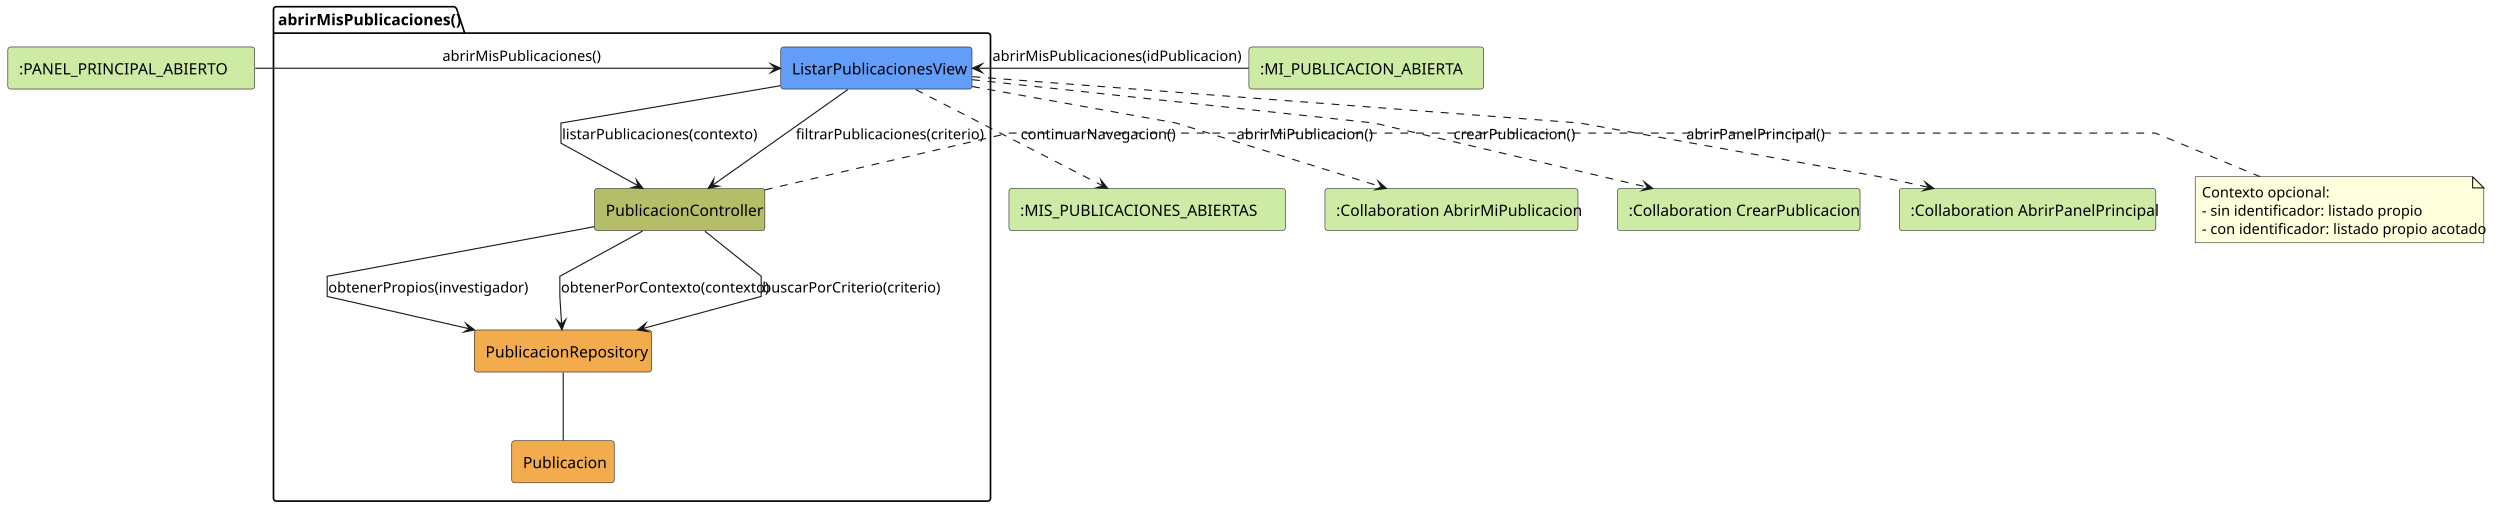
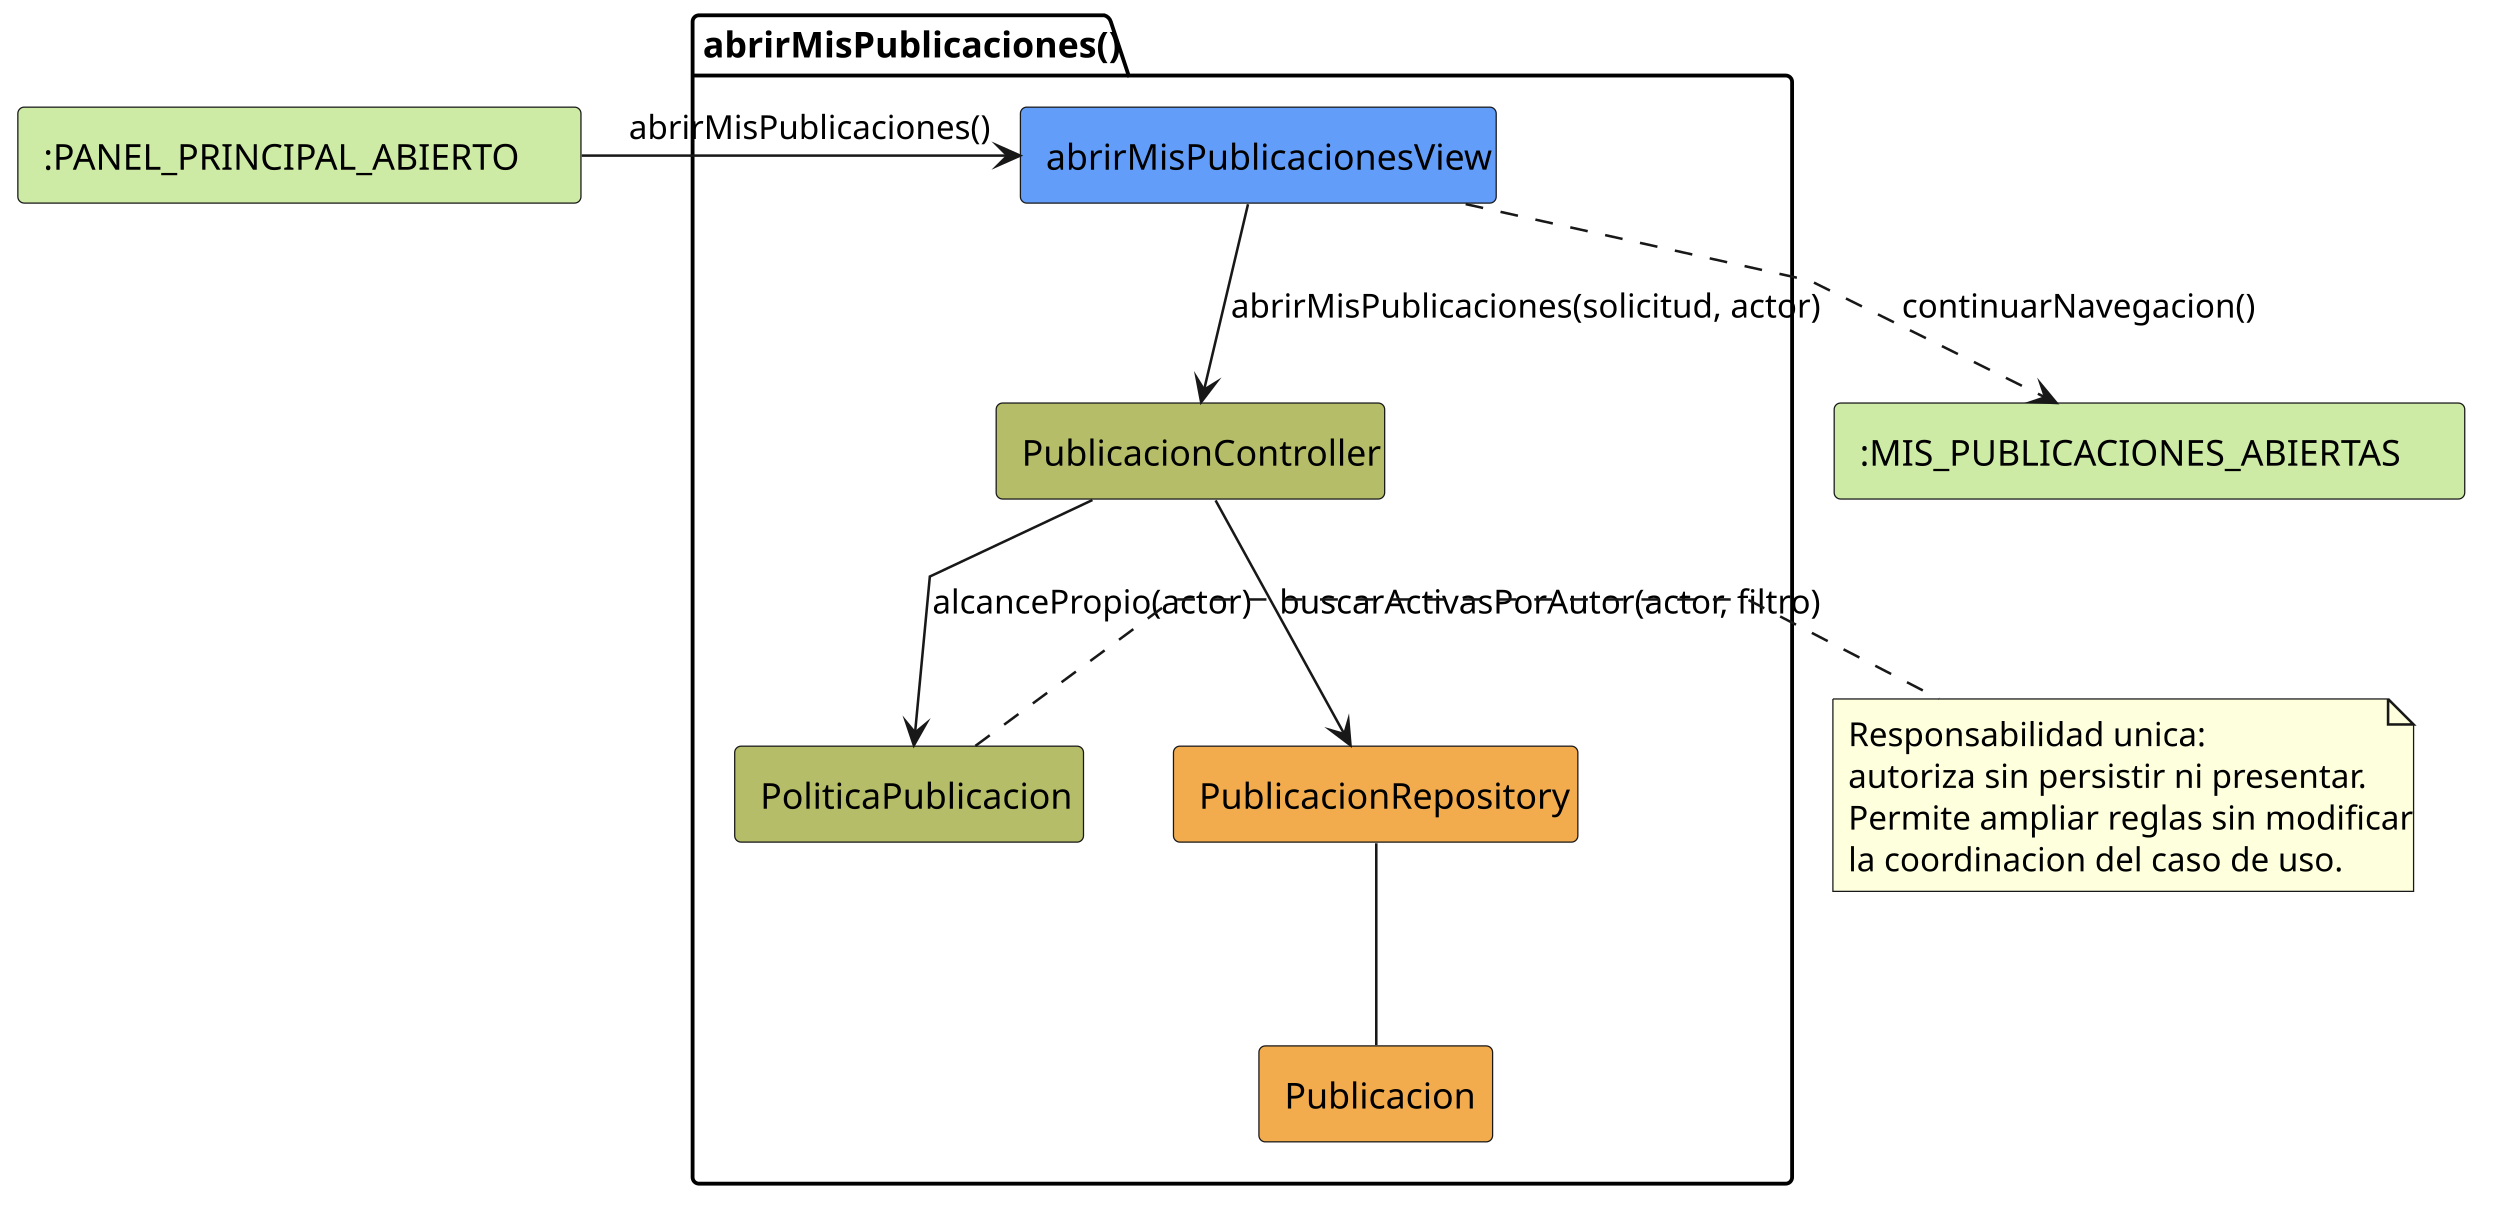
- <svg xmlns="http://www.w3.org/2000/svg" contentStyleType="text/css" data-diagram-type="DESCRIPTION" height="463px" preserveAspectRatio="none" style="width:2235px;height:463px;background:#FFFFFF;" version="1.1" viewBox="0 0 2235 463" width="2235px" zoomAndPan="magnify">
+ <svg xmlns="http://www.w3.org/2000/svg" contentStyleType="text/css" data-diagram-type="DESCRIPTION" height="479px" preserveAspectRatio="none" style="width:980px;height:479px;background:#FFFFFF;" version="1.1" viewBox="0 0 980 479" width="980px" zoomAndPan="magnify">
  <defs />
  <g>
-     <g class="cluster" data-qualified-name="abrirMisPublicaciones" data-source-line="5" id="ent0003">
-       <path d="M247,6 L405.931,6 A3.75,3.75 0 0 1 408.431,8.5 L415.431,29.609 L883,29.609 A2.5,2.5 0 0 1 885.5,32.109 L885.5,445.5 A2.5,2.5 0 0 1 883,448 L247,448 A2.5,2.5 0 0 1 244.5,445.5 L244.5,8.5 A2.5,2.5 0 0 1 247,6" fill="none" style="stroke:#000000;stroke-width:1.5;" />
-       <line style="stroke:#000000;stroke-width:1.5;" x1="244.5" x2="415.431" y1="29.609" y2="29.609" />
-       <text fill="#000000" font-family="sans-serif" font-size="14" font-weight="700" lengthAdjust="spacing" textLength="157.931" x="248.5" y="22.533">abrirMisPublicaciones()</text>
+     <g class="cluster" data-qualified-name="abrirMisPublicaciones" data-source-line="4" id="ent0002">
+       <path d="M274,6 L432.931,6 A3.75,3.75 0 0 1 435.431,8.5 L442.431,29.609 L700,29.609 A2.5,2.5 0 0 1 702.5,32.109 L702.5,461.5 A2.5,2.5 0 0 1 700,464 L274,464 A2.5,2.5 0 0 1 271.5,461.5 L271.5,8.5 A2.5,2.5 0 0 1 274,6" fill="none" style="stroke:#000000;stroke-width:1.5;" />
+       <line style="stroke:#000000;stroke-width:1.5;" x1="271.5" x2="442.431" y1="29.609" y2="29.609" />
+       <text fill="#000000" font-family="sans-serif" font-size="14" font-weight="700" lengthAdjust="spacing" textLength="157.931" x="275.5" y="22.533">abrirMisPublicaciones()</text>
    </g>
-     <g class="entity" data-qualified-name="abrirMisPublicaciones.ListarPublicacionesView" data-source-line="6" id="ent0004">
-       <rect fill="#629EF9" height="37.609" rx="2.5" ry="2.5" style="stroke:#181818;stroke-width:0.5;" width="170.965" x="698" y="42" />
-       <text fill="#000000" font-family="sans-serif" font-size="14" lengthAdjust="spacing" textLength="150.965" x="708" y="66.533">ListarPublicacionesView</text>
+     <g class="entity" data-qualified-name="abrirMisPublicaciones.View" data-source-line="5" id="ent0003">
+       <rect fill="#629EF9" height="37.609" rx="2.5" ry="2.5" style="stroke:#181818;stroke-width:0.5;" width="186.51" x="400" y="42" />
+       <text fill="#000000" font-family="sans-serif" font-size="14" lengthAdjust="spacing" textLength="166.51" x="410" y="66.533">abrirMisPublicacionesView</text>
    </g>
-     <g class="entity" data-qualified-name="abrirMisPublicaciones.PublicacionController" data-source-line="7" id="ent0005">
-       <rect fill="#B5BD68" height="37.609" rx="2.5" ry="2.5" style="stroke:#181818;stroke-width:0.5;" width="152.289" x="531.5" y="168.5" />
-       <text fill="#000000" font-family="sans-serif" font-size="14" lengthAdjust="spacing" textLength="132.289" x="541.5" y="193.033">PublicacionController</text>
+     <g class="entity" data-qualified-name="abrirMisPublicaciones.PublicacionController" data-source-line="6" id="ent0004">
+       <rect fill="#B5BD68" height="37.609" rx="2.5" ry="2.5" style="stroke:#181818;stroke-width:0.5;" width="152.289" x="390.5" y="158" />
+       <text fill="#000000" font-family="sans-serif" font-size="14" lengthAdjust="spacing" textLength="132.289" x="400.5" y="182.533">PublicacionController</text>
+     </g>
+     <g class="entity" data-qualified-name="abrirMisPublicaciones.PoliticaPublicacion" data-source-line="7" id="ent0005">
+       <rect fill="#B5BD68" height="37.609" rx="2.5" ry="2.5" style="stroke:#181818;stroke-width:0.5;" width="136.731" x="288" y="292.5" />
+       <text fill="#000000" font-family="sans-serif" font-size="14" lengthAdjust="spacing" textLength="116.731" x="298" y="317.033">PoliticaPublicacion</text>
    </g>
    <g class="entity" data-qualified-name="abrirMisPublicaciones.PublicacionRepository" data-source-line="8" id="ent0006">
-       <rect fill="#F2AC4E" height="37.609" rx="2.5" ry="2.5" style="stroke:#181818;stroke-width:0.5;" width="158.517" x="424" y="295" />
-       <text fill="#000000" font-family="sans-serif" font-size="14" lengthAdjust="spacing" textLength="138.517" x="434" y="319.533">PublicacionRepository</text>
+       <rect fill="#F2AC4E" height="37.609" rx="2.5" ry="2.5" style="stroke:#181818;stroke-width:0.5;" width="158.517" x="460" y="292.5" />
+       <text fill="#000000" font-family="sans-serif" font-size="14" lengthAdjust="spacing" textLength="138.517" x="470" y="317.033">PublicacionRepository</text>
    </g>
    <g class="entity" data-qualified-name="abrirMisPublicaciones.Publicacion" data-source-line="9" id="ent0007">
-       <rect fill="#F2AC4E" height="37.609" rx="2.5" ry="2.5" style="stroke:#181818;stroke-width:0.5;" width="91.6" x="457.5" y="394" />
-       <text fill="#000000" font-family="sans-serif" font-size="14" lengthAdjust="spacing" textLength="71.6" x="467.5" y="418.533">Publicacion</text>
+       <rect fill="#F2AC4E" height="37.609" rx="2.5" ry="2.5" style="stroke:#181818;stroke-width:0.5;" width="91.6" x="493.5" y="410" />
+       <text fill="#000000" font-family="sans-serif" font-size="14" lengthAdjust="spacing" textLength="71.6" x="503.5" y="434.533">Publicacion</text>
    </g>
-     <g class="entity" data-qualified-name="EstadoEntrada1" data-source-line="3" id="ent0001">
+     <g class="entity" data-qualified-name="EstadoEntrada" data-source-line="3" id="ent0001">
      <rect fill="#CDEBA5" height="37.609" rx="2.5" ry="2.5" style="stroke:#181818;stroke-width:0.5;" width="220.737" x="7" y="42" />
      <text fill="#000000" font-family="sans-serif" font-size="14" lengthAdjust="spacing" textLength="200.737" x="17" y="66.533">:PANEL_PRINCIPAL_ABIERTO</text>
    </g>
-     <g class="entity" data-qualified-name="EstadoEntrada2" data-source-line="4" id="ent0002">
-       <rect fill="#CDEBA5" height="37.609" rx="2.5" ry="2.5" style="stroke:#181818;stroke-width:0.5;" width="209.827" x="1116.5" y="42" />
-       <text fill="#000000" font-family="sans-serif" font-size="14" lengthAdjust="spacing" textLength="189.827" x="1126.5" y="66.533">:MI_PUBLICACION_ABIERTA</text>
+     <g class="entity" data-qualified-name="EstadoSalida" data-source-line="12" id="ent0008">
+       <rect fill="#CDEBA5" height="37.609" rx="2.5" ry="2.5" style="stroke:#181818;stroke-width:0.5;" width="247.179" x="719" y="158" />
+       <text fill="#000000" font-family="sans-serif" font-size="14" lengthAdjust="spacing" textLength="227.179" x="729" y="182.533">:MIS_PUBLICACIONES_ABIERTAS</text>
    </g>
-     <g class="entity" data-qualified-name="EstadoSalida" data-source-line="12" id="ent0008">
-       <rect fill="#CDEBA5" height="37.609" rx="2.5" ry="2.5" style="stroke:#181818;stroke-width:0.5;" width="247.179" x="902" y="168.5" />
-       <text fill="#000000" font-family="sans-serif" font-size="14" lengthAdjust="spacing" textLength="227.179" x="912" y="193.033">:MIS_PUBLICACIONES_ABIERTAS</text>
+     <g class="entity" data-qualified-name="GMN15" data-source-line="24" id="ent0016">
+       <path d="M718.5,274 L718.5,349.406 L946.123,349.406 L946.123,284 L936.123,274 L718.5,274" fill="#FEFFDD" style="stroke:#181818;stroke-width:0.5;" />
+       <path d="M936.123,274 L936.123,284 L946.123,284 L936.123,274" fill="#FEFFDD" style="stroke:#181818;stroke-width:1;" />
+       <text fill="#000000" font-family="sans-serif" font-size="13" lengthAdjust="spacing" textLength="134.424" x="724.5" y="292.495">Responsabilidad unica:</text>
+       <text fill="#000000" font-family="sans-serif" font-size="13" lengthAdjust="spacing" textLength="191.471" x="724.5" y="308.847">autoriza sin persistir ni presentar.</text>
+       <text fill="#000000" font-family="sans-serif" font-size="13" lengthAdjust="spacing" textLength="206.623" x="724.5" y="325.198">Permite ampliar reglas sin modificar</text>
+       <text fill="#000000" font-family="sans-serif" font-size="13" lengthAdjust="spacing" textLength="185.732" x="724.5" y="341.55">la coordinacion del caso de uso.</text>
    </g>
-     <g class="entity" data-qualified-name="AbrirMiPublicacion" data-source-line="13" id="ent0009">
-       <rect fill="#CDEBA5" height="37.609" rx="2.5" ry="2.5" style="stroke:#181818;stroke-width:0.5;" width="226.206" x="1184.5" y="168.5" />
-       <text fill="#000000" font-family="sans-serif" font-size="14" lengthAdjust="spacing" textLength="206.206" x="1194.5" y="193.033">:Collaboration AbrirMiPublicacion</text>
+     <g class="link" data-entity-1="ent0001" data-entity-2="ent0003" data-link-type="dependency" data-source-line="14" id="lnk9">
+       <path d="M228.03,61 C282.62,61 342.79,61 394.89,61" fill="none" id="EstadoEntrada-to-View" style="stroke:#181818;stroke-width:1;" />
+       <polygon fill="#181818" points="399.89,61,390.89,57,394.89,61,390.89,65,399.89,61" style="stroke:#181818;stroke-width:1;stroke-linejoin:miter;stroke-miterlimit:10;" />
+       <text fill="#000000" font-family="sans-serif" font-size="13" lengthAdjust="spacing" textLength="135.097" x="246.5" y="54.495">abrirMisPublicaciones()</text>
    </g>
-     <g class="entity" data-qualified-name="CrearPublicacion" data-source-line="14" id="ent0010">
-       <rect fill="#CDEBA5" height="37.609" rx="2.5" ry="2.5" style="stroke:#181818;stroke-width:0.5;" width="216.882" x="1446" y="168.5" />
-       <text fill="#000000" font-family="sans-serif" font-size="14" lengthAdjust="spacing" textLength="196.882" x="1456" y="193.033">:Collaboration CrearPublicacion</text>
+     <g class="link" data-entity-1="ent0003" data-entity-2="ent0004" data-link-type="dependency" data-source-line="15" id="lnk10">
+       <path d="M489.22,80.06 C484.2,101.28 477.051,131.434 472.001,152.774" fill="none" id="View-to-PublicacionController" style="stroke:#181818;stroke-width:1;" />
+       <polygon fill="#181818" points="470.85,157.64,476.815,149.803,472.001,152.774,469.03,147.961,470.85,157.64" style="stroke:#181818;stroke-width:1;stroke-linejoin:miter;stroke-miterlimit:10;" />
+       <text fill="#000000" font-family="sans-serif" font-size="13" lengthAdjust="spacing" textLength="218.188" x="482.5" y="124.495">abrirMisPublicaciones(solicitud, actor)</text>
    </g>
-     <g class="entity" data-qualified-name="AbrirPanelPrincipal" data-source-line="15" id="ent0011">
-       <rect fill="#CDEBA5" height="37.609" rx="2.5" ry="2.5" style="stroke:#181818;stroke-width:0.5;" width="229.33" x="1698" y="168.5" />
-       <text fill="#000000" font-family="sans-serif" font-size="14" lengthAdjust="spacing" textLength="209.33" x="1708" y="193.033">:Collaboration AbrirPanelPrincipal</text>
+     <g class="link" data-entity-1="ent0004" data-entity-2="ent0005" data-link-type="dependency" data-source-line="17" id="lnk11">
+       <path d="M428.23,196.01 C399.29,209.63 364.5,226 364.5,226 C364.5,226 361.061,262.332 358.711,287.182" fill="none" id="PublicacionController-to-PoliticaPublicacion" style="stroke:#181818;stroke-width:1;" />
+       <polygon fill="#181818" points="358.24,292.16,363.07,283.577,358.711,287.182,355.105,282.823,358.24,292.16" style="stroke:#181818;stroke-width:1;stroke-linejoin:miter;stroke-miterlimit:10;" />
+       <text fill="#000000" font-family="sans-serif" font-size="13" lengthAdjust="spacing" textLength="119.945" x="365.5" y="240.495">alcancePropio(actor)</text>
    </g>
-     <g class="entity" data-qualified-name="GMN20" data-source-line="27" id="ent0021">
-       <path d="M1962.5,158 L1962.5,217.055 L2220.534,217.055 L2220.534,168 L2210.534,158 L1962.5,158" fill="#FEFFDD" style="stroke:#181818;stroke-width:0.5;" />
-       <path d="M2210.534,158 L2210.534,168 L2220.534,168 L2210.534,158" fill="#FEFFDD" style="stroke:#181818;stroke-width:1;" />
-       <text fill="#000000" font-family="sans-serif" font-size="13" lengthAdjust="spacing" textLength="107.682" x="1968.5" y="176.495">Contexto opcional:</text>
-       <text fill="#000000" font-family="sans-serif" font-size="13" lengthAdjust="spacing" textLength="182.819" x="1968.5" y="192.847">- sin identificador: listado propio</text>
-       <text fill="#000000" font-family="sans-serif" font-size="13" lengthAdjust="spacing" textLength="237.034" x="1968.5" y="209.198">- con identificador: listado propio acotado</text>
+     <g class="link" data-entity-1="ent0004" data-entity-2="ent0006" data-link-type="dependency" data-source-line="18" id="lnk12">
+       <path d="M476.5,196.15 C490.4,221.38 513.017,262.431 526.977,287.771" fill="none" id="PublicacionController-to-PublicacionRepository" style="stroke:#181818;stroke-width:1;" />
+       <polygon fill="#181818" points="529.39,292.15,528.551,282.337,526.977,287.771,521.544,286.197,529.39,292.15" style="stroke:#181818;stroke-width:1;stroke-linejoin:miter;stroke-miterlimit:10;" />
+       <text fill="#000000" font-family="sans-serif" font-size="13" lengthAdjust="spacing" textLength="201.564" x="501.5" y="240.495">buscarActivasPorAutor(actor, filtro)</text>
    </g>
-     <g class="link" data-entity-1="ent0001" data-entity-2="ent0004" data-link-type="dependency" data-source-line="17" id="lnk12">
-       <path d="M228.22,61 C360.27,61 573.14,61 692.95,61" fill="none" id="EstadoEntrada1-to-ListarPublicacionesView" style="stroke:#181818;stroke-width:1;" />
-       <polygon fill="#181818" points="697.95,61,688.95,57,692.95,61,688.95,65,697.95,61" style="stroke:#181818;stroke-width:1;stroke-linejoin:miter;stroke-miterlimit:10;" />
-       <text fill="#000000" font-family="sans-serif" font-size="13" lengthAdjust="spacing" textLength="135.097" x="395.5" y="54.495">abrirMisPublicaciones()</text>
+     <g class="link" data-entity-1="ent0006" data-entity-2="ent0007" data-link-type="association" data-source-line="19" id="lnk13">
+       <path d="M539.5,330.55 C539.5,352.12 539.5,388.02 539.5,409.7" fill="none" id="PublicacionRepository-Publicacion" style="stroke:#181818;stroke-width:1;" />
    </g>
-     <g class="link" data-entity-1="ent0002" data-entity-2="ent0004" data-link-type="dependency" data-source-line="18" id="lnk13">
-       <path d="M1116.23,61 C1040.62,61 944.98,61 874.25,61" fill="none" id="EstadoEntrada2-to-ListarPublicacionesView" style="stroke:#181818;stroke-width:1;" />
-       <polygon fill="#181818" points="869.25,61,878.25,65,874.25,61,878.25,57,869.25,61" style="stroke:#181818;stroke-width:1;stroke-linejoin:miter;stroke-miterlimit:10;" />
-       <text fill="#000000" font-family="sans-serif" font-size="13" lengthAdjust="spacing" textLength="211.701" x="887.25" y="54.495">abrirMisPublicaciones(idPublicacion)</text>
+     <g class="link" data-entity-1="ent0003" data-entity-2="ent0008" data-link-type="dependency" data-source-line="21" id="lnk14">
+       <path d="M574.54,80.01 C635.84,93.63 709.5,110 709.5,110 C709.5,110 762.302,136.197 801.682,155.747" fill="none" id="View-to-EstadoSalida" style="stroke:#181818;stroke-width:1;stroke-dasharray:7,7;" />
+       <polygon fill="#181818" points="806.16,157.97,799.877,150.385,801.682,155.747,796.32,157.551,806.16,157.97" style="stroke:#181818;stroke-width:1;stroke-linejoin:miter;stroke-miterlimit:10;" />
+       <text fill="#000000" font-family="sans-serif" font-size="13" lengthAdjust="spacing" textLength="130.793" x="745.5" y="124.495">continuarNavegacion()</text>
    </g>
-     <g class="link" data-entity-1="ent0004" data-entity-2="ent0005" data-link-type="dependency" data-source-line="20" id="lnk14">
-       <path d="M697.74,76.6 C614.78,90.72 501.5,110 501.5,110 C501.5,110 501.5,128 501.5,128 C501.5,128 539.313,148.864 570.453,166.054" fill="none" id="ListarPublicacionesView-to-PublicacionController" style="stroke:#181818;stroke-width:1;" />
-       <polygon fill="#181818" points="574.83,168.47,568.884,160.619,570.453,166.054,565.018,167.622,574.83,168.47" style="stroke:#181818;stroke-width:1;stroke-linejoin:miter;stroke-miterlimit:10;" />
-       <text fill="#000000" font-family="sans-serif" font-size="13" lengthAdjust="spacing" textLength="165.464" x="502.5" y="124.495">listarPublicaciones(contexto)</text>
-     </g>
-     <g class="link" data-entity-1="ent0004" data-entity-2="ent0005" data-link-type="dependency" data-source-line="21" id="lnk15">
-       <path d="M757.91,80.1 C724.54,103.71 670.592,141.873 637.202,165.483" fill="none" id="ListarPublicacionesView-to-PublicacionController-1" style="stroke:#181818;stroke-width:1;" />
-       <polygon fill="#181818" points="633.12,168.37,642.778,166.44,637.202,165.483,638.159,159.908,633.12,168.37" style="stroke:#181818;stroke-width:1;stroke-linejoin:miter;stroke-miterlimit:10;" />
-       <text fill="#000000" font-family="sans-serif" font-size="13" lengthAdjust="spacing" textLength="156.768" x="711.5" y="124.495">filtrarPublicaciones(criterio)</text>
-     </g>
-     <g class="link" data-entity-1="ent0005" data-entity-2="ent0006" data-link-type="dependency" data-source-line="22" id="lnk16">
-       <path d="M531.25,202.66 C438.02,219.97 292.5,247 292.5,247 C292.5,247 292.5,265 292.5,265 C292.5,265 359.585,280.261 419.455,293.881" fill="none" id="PublicacionController-to-PublicacionRepository" style="stroke:#181818;stroke-width:1;" />
-       <polygon fill="#181818" points="424.33,294.99,416.442,289.093,419.455,293.881,414.667,296.894,424.33,294.99" style="stroke:#181818;stroke-width:1;stroke-linejoin:miter;stroke-miterlimit:10;" />
-       <text fill="#000000" font-family="sans-serif" font-size="13" lengthAdjust="spacing" textLength="166.924" x="293.5" y="261.495">obtenerPropios(investigador)</text>
-     </g>
-     <g class="link" data-entity-1="ent0005" data-entity-2="ent0006" data-link-type="dependency" data-source-line="23" id="lnk17">
-       <path d="M574.52,206.53 C543.08,223.72 500.5,247 500.5,247 C500.5,247 500.5,265 500.5,265 C500.5,265 501.208,276.27 502.058,289.86" fill="none" id="PublicacionController-to-PublicacionRepository-1" style="stroke:#181818;stroke-width:1;" />
-       <polygon fill="#181818" points="502.37,294.85,505.8,285.618,502.058,289.86,497.816,286.117,502.37,294.85" style="stroke:#181818;stroke-width:1;stroke-linejoin:miter;stroke-miterlimit:10;" />
-       <text fill="#000000" font-family="sans-serif" font-size="13" lengthAdjust="spacing" textLength="174.154" x="501.5" y="261.495">obtenerPorContexto(contexto)</text>
-     </g>
-     <g class="link" data-entity-1="ent0005" data-entity-2="ent0006" data-link-type="dependency" data-source-line="24" id="lnk18">
-       <path d="M630.2,206.69 C651.63,223.86 680.5,247 680.5,247 C680.5,247 680.5,265 680.5,265 C680.5,265 624.966,280.062 574.736,293.682" fill="none" id="PublicacionController-to-PublicacionRepository-2" style="stroke:#181818;stroke-width:1;" />
-       <polygon fill="#181818" points="569.91,294.99,579.643,296.495,574.736,293.682,577.549,288.774,569.91,294.99" style="stroke:#181818;stroke-width:1;stroke-linejoin:miter;stroke-miterlimit:10;" />
-       <text fill="#000000" font-family="sans-serif" font-size="13" lengthAdjust="spacing" textLength="148.808" x="681.5" y="261.495">buscarPorCriterio(criterio)</text>
-     </g>
-     <g class="link" data-entity-1="ent0006" data-entity-2="ent0007" data-link-type="association" data-source-line="25" id="lnk19">
-       <path d="M503.5,333.24 C503.5,350.59 503.5,376.52 503.5,393.84" fill="none" id="PublicacionRepository-Publicacion" style="stroke:#181818;stroke-width:1;" />
-     </g>
-     <g class="link" data-entity-1="ent0005" data-entity-2="ent0021" data-link-type="association" data-source-line="27" id="lnk22">
-       <path d="M683.72,169.77 C770.98,149.47 902,119 902,119 C902,119 1927,119 1927,119 C1927,119 1975.85,139.34 2020.3,157.85" fill="none" id="PublicacionController-GMN20" style="stroke:#181818;stroke-width:1;stroke-dasharray:7,7;" />
-     </g>
-     <g class="link" data-entity-1="ent0004" data-entity-2="ent0008" data-link-type="dependency" data-source-line="31" id="lnk23">
-       <path d="M818.69,80.1 C864.57,103.71 939.924,142.473 985.824,166.083" fill="none" id="ListarPublicacionesView-to-EstadoSalida" style="stroke:#181818;stroke-width:1;stroke-dasharray:7,7;" />
-       <polygon fill="#181818" points="990.27,168.37,984.096,160.696,985.824,166.083,980.437,167.81,990.27,168.37" style="stroke:#181818;stroke-width:1;stroke-linejoin:miter;stroke-miterlimit:10;" />
-       <text fill="#000000" font-family="sans-serif" font-size="13" lengthAdjust="spacing" textLength="130.793" x="912.5" y="124.495">continuarNavegacion()</text>
-     </g>
-     <g class="link" data-entity-1="ent0004" data-entity-2="ent0009" data-link-type="dependency" data-source-line="32" id="lnk24">
-       <path d="M869.03,77.32 C947.47,91.37 1051.5,110 1051.5,110 C1051.5,110 1162.006,144.365 1234.736,166.985" fill="none" id="ListarPublicacionesView-to-AbrirMiPublicacion" style="stroke:#181818;stroke-width:1;stroke-dasharray:7,7;" />
-       <polygon fill="#181818" points="1239.51,168.47,1232.104,161.978,1234.736,166.985,1229.728,169.617,1239.51,168.47" style="stroke:#181818;stroke-width:1;stroke-linejoin:miter;stroke-miterlimit:10;" />
-       <text fill="#000000" font-family="sans-serif" font-size="13" lengthAdjust="spacing" textLength="114.867" x="1105.5" y="124.495">abrirMiPublicacion()</text>
-     </g>
-     <g class="link" data-entity-1="ent0004" data-entity-2="ent0010" data-link-type="dependency" data-source-line="33" id="lnk25">
-       <path d="M869.04,71.23 C998.3,85.17 1228.5,110 1228.5,110 C1228.5,110 1376.412,144.708 1472.792,167.328" fill="none" id="ListarPublicacionesView-to-CrearPublicacion" style="stroke:#181818;stroke-width:1;stroke-dasharray:7,7;" />
-       <polygon fill="#181818" points="1477.66,168.47,1469.812,162.519,1472.792,167.328,1467.984,170.308,1477.66,168.47" style="stroke:#181818;stroke-width:1;stroke-linejoin:miter;stroke-miterlimit:10;" />
-       <text fill="#000000" font-family="sans-serif" font-size="13" lengthAdjust="spacing" textLength="104.762" x="1299.5" y="124.495">crearPublicacion()</text>
-     </g>
-     <g class="link" data-entity-1="ent0004" data-entity-2="ent0011" data-link-type="dependency" data-source-line="34" id="lnk26">
-       <path d="M869.31,68.55 C1041.44,81.68 1412.5,110 1412.5,110 C1412.5,110 1680.5,158 1680.5,158 C1680.5,158 1697.823,161.734 1724.013,167.394" fill="none" id="ListarPublicacionesView-to-AbrirPanelPrincipal" style="stroke:#181818;stroke-width:1;stroke-dasharray:7,7;" />
-       <polygon fill="#181818" points="1728.9,168.45,1720.948,162.639,1724.013,167.394,1719.258,170.459,1728.9,168.45" style="stroke:#181818;stroke-width:1;stroke-linejoin:miter;stroke-miterlimit:10;" />
-       <text fill="#000000" font-family="sans-serif" font-size="13" lengthAdjust="spacing" textLength="117.768" x="1507.5" y="124.495">abrirPanelPrincipal()</text>
+     <g class="link" data-entity-1="ent0005" data-entity-2="ent0016" data-link-type="association" data-source-line="24" id="lnk17">
+       <path d="M382.35,292.39 C413.01,269.73 460,235 460,235 C460,235 685,235 685,235 C685,235 722.74,254.58 760.05,273.92" fill="none" id="PoliticaPublicacion-GMN15" style="stroke:#181818;stroke-width:1;stroke-dasharray:7,7;" />
    </g>
  </g>
</svg>
